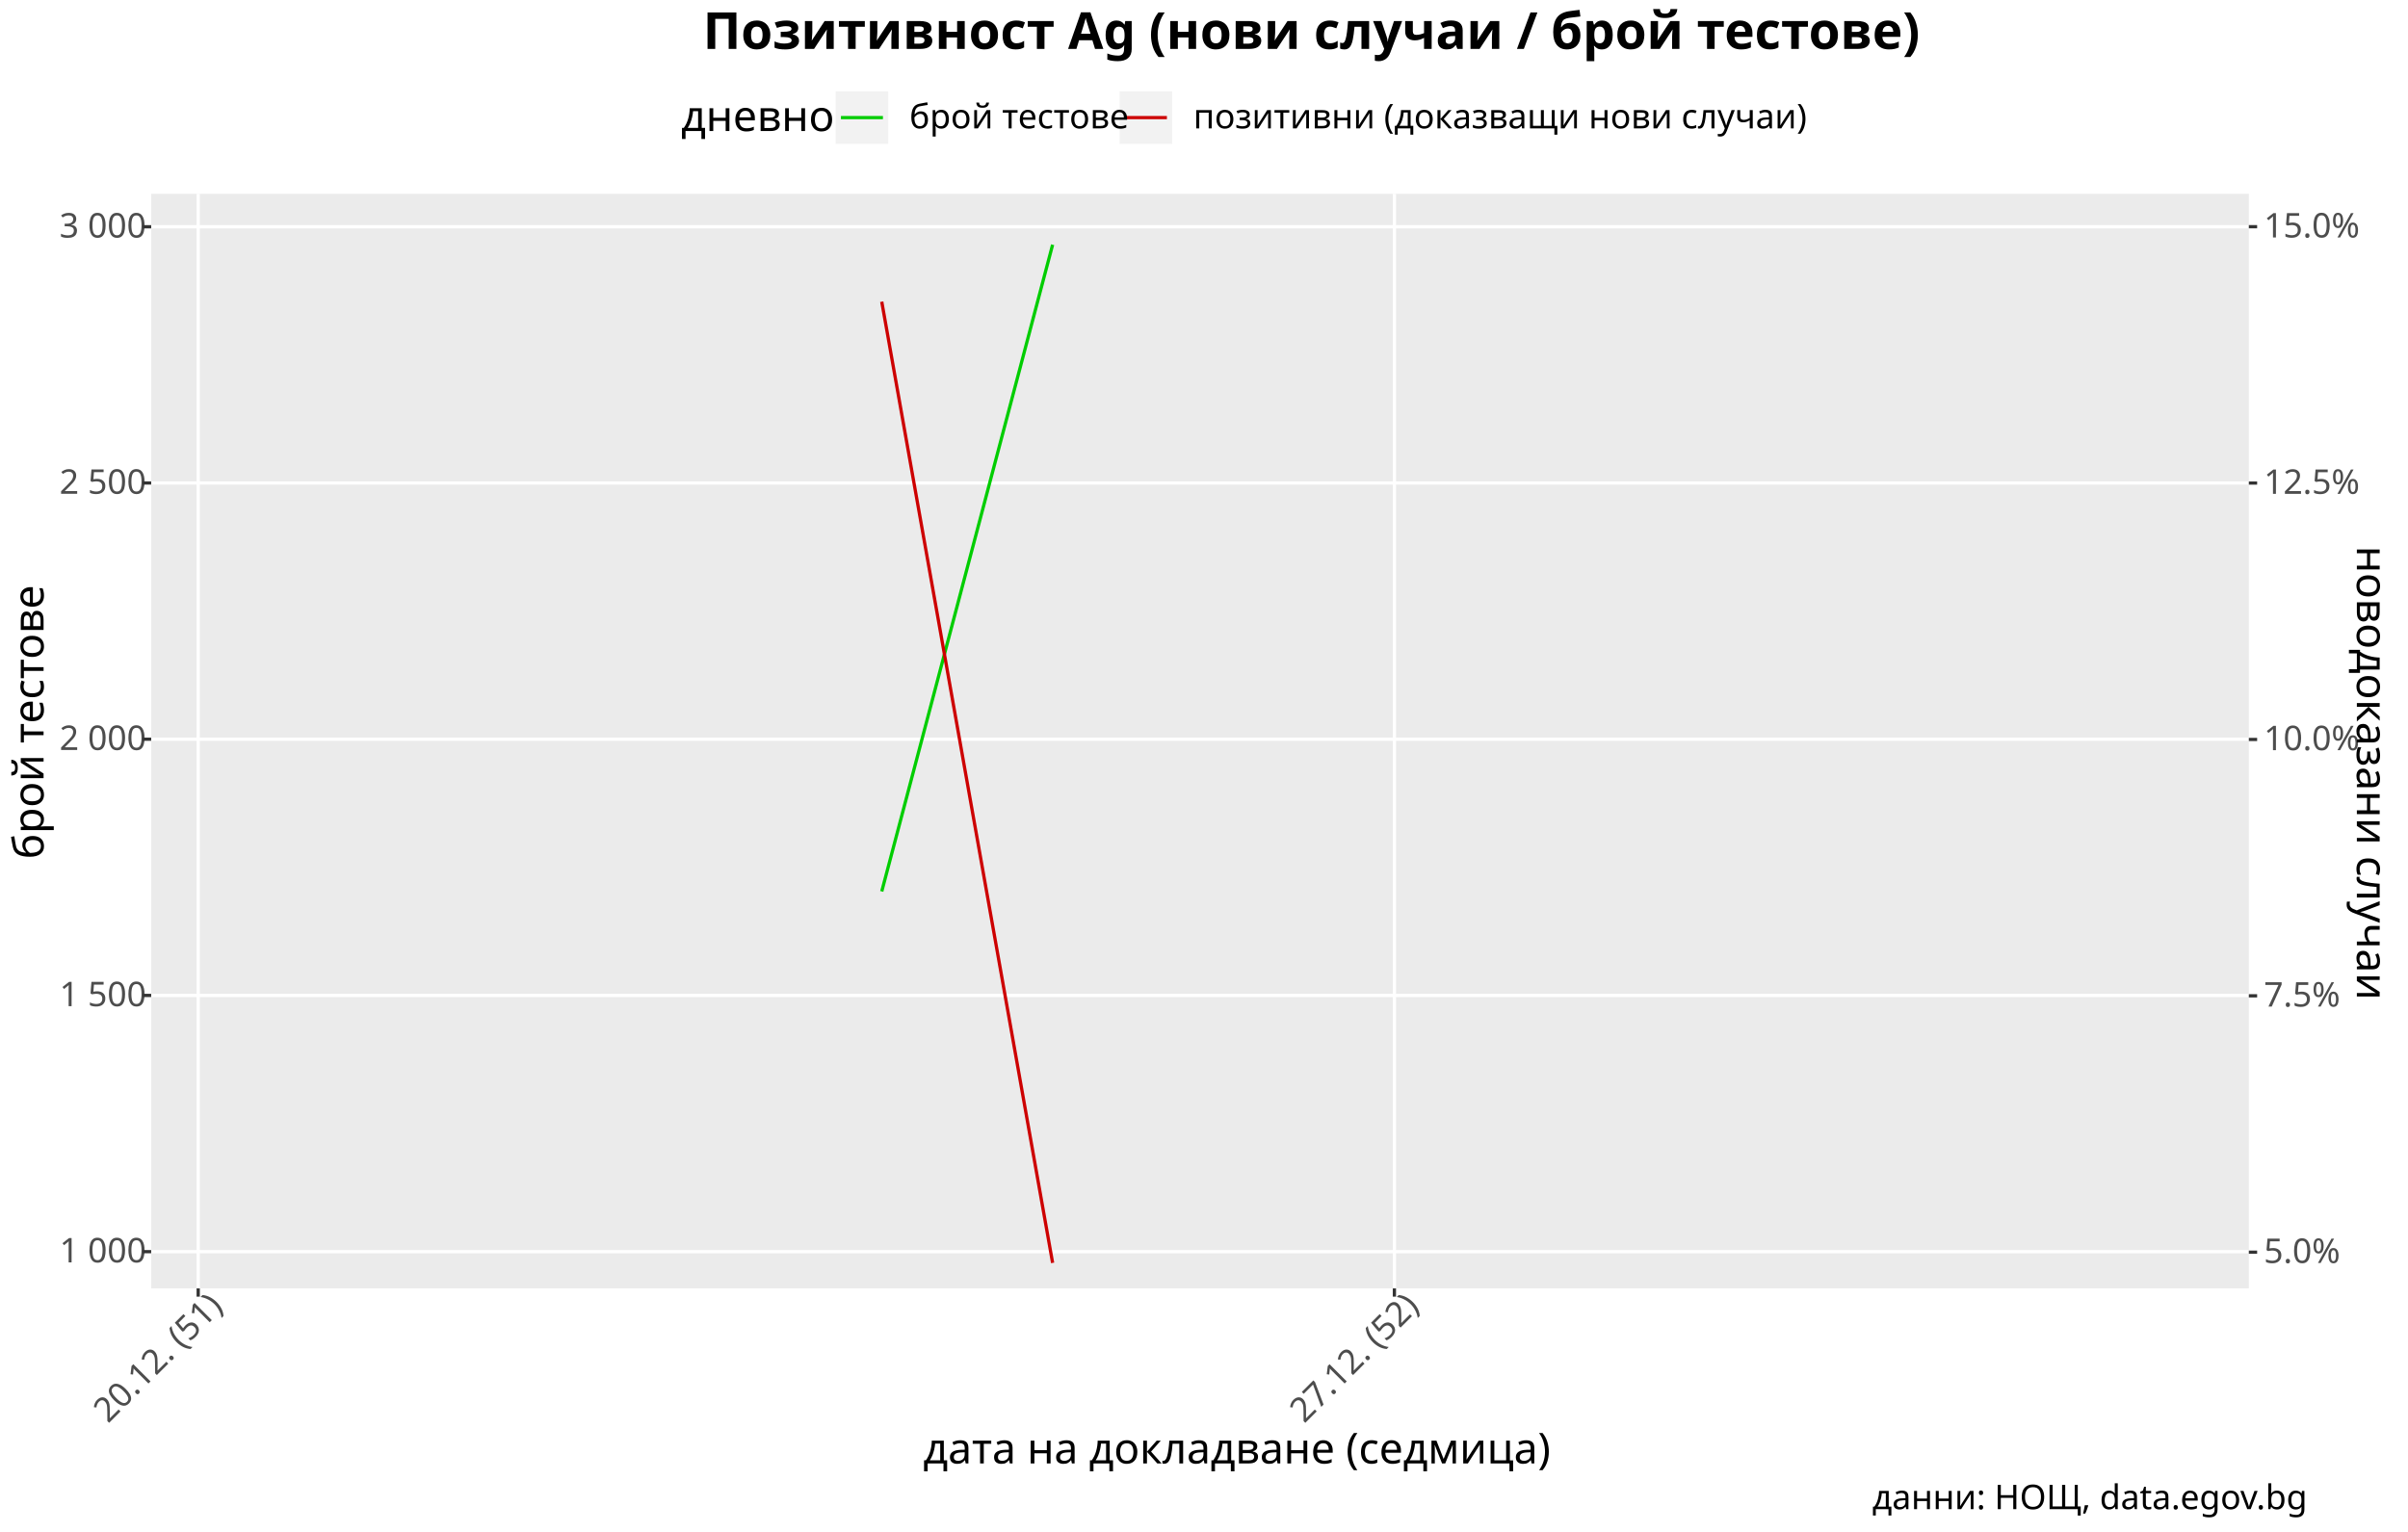
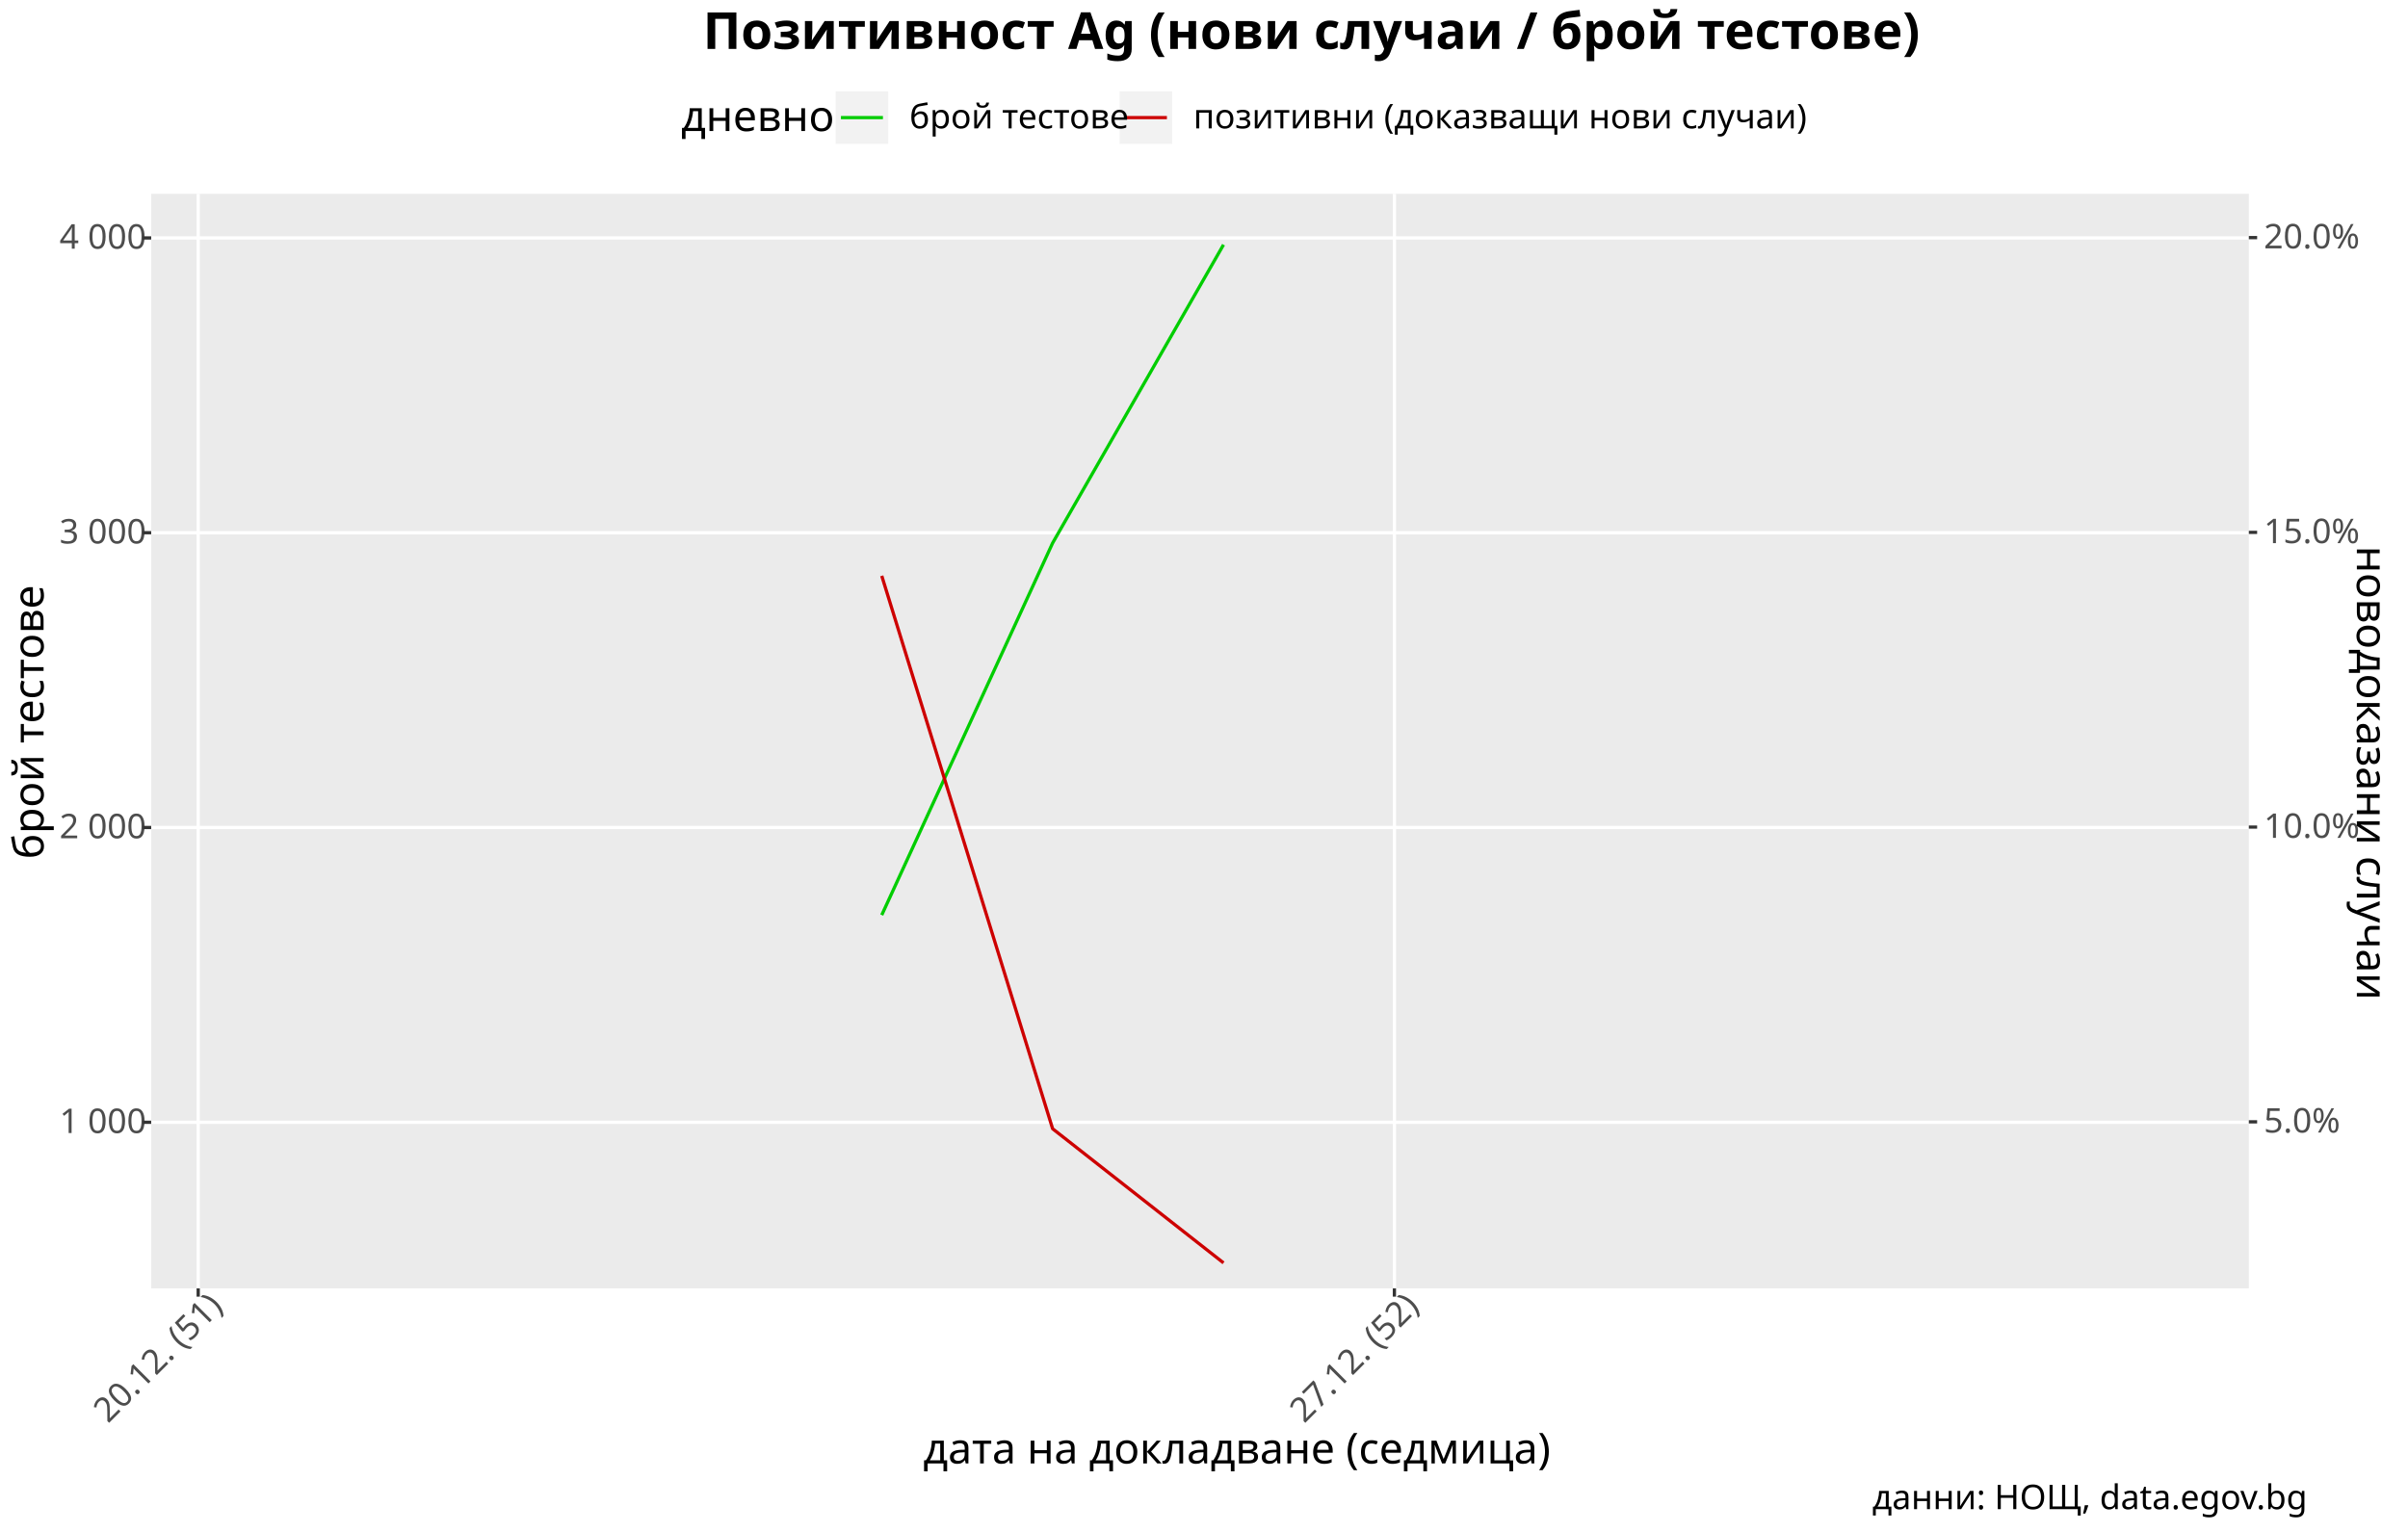
<svg xmlns="http://www.w3.org/2000/svg" viewBox="0 0 792.00 504.00">
  <defs>
    <style type="text/css">
    line, polyline, polygon, path, rect, circle {
      fill: none;
      stroke: #000000;
      stroke-linecap: round;
      stroke-linejoin: round;
      stroke-miterlimit: 10.00;
    }
  </style>
  </defs>
  <rect width="100%" height="100%" style="stroke: none; fill: #FFFFFF;" />
  <rect x="0.00" y="0.00" width="792.00" height="504.00" style="stroke-width: 1.07; stroke: #FFFFFF; fill: #FFFFFF;" />
  <defs>
    <clipPath id="cpNDkuNzN8NzM5LjY1fDQyMy44N3w2My43Nw==">
      <rect x="49.73" y="63.77" width="689.92" height="360.10" />
    </clipPath>
  </defs>
  <rect x="49.73" y="63.77" width="689.92" height="360.10" style="stroke-width: 1.07; stroke: none; fill: #EBEBEB;" clip-path="url(#cpNDkuNzN8NzM5LjY1fDQyMy44N3w2My43Nw==)" />
-   <polyline points="49.73,411.80 739.65,411.80 " style="stroke-width: 1.07; stroke: #FFFFFF; stroke-linecap: butt;" clip-path="url(#cpNDkuNzN8NzM5LjY1fDQyMy44N3w2My43Nw==)" />
-   <polyline points="49.73,327.50 739.65,327.50 " style="stroke-width: 1.07; stroke: #FFFFFF; stroke-linecap: butt;" clip-path="url(#cpNDkuNzN8NzM5LjY1fDQyMy44N3w2My43Nw==)" />
-   <polyline points="49.73,243.20 739.65,243.20 " style="stroke-width: 1.07; stroke: #FFFFFF; stroke-linecap: butt;" clip-path="url(#cpNDkuNzN8NzM5LjY1fDQyMy44N3w2My43Nw==)" />
-   <polyline points="49.73,158.91 739.65,158.91 " style="stroke-width: 1.07; stroke: #FFFFFF; stroke-linecap: butt;" clip-path="url(#cpNDkuNzN8NzM5LjY1fDQyMy44N3w2My43Nw==)" />
-   <polyline points="49.73,74.61 739.65,74.61 " style="stroke-width: 1.07; stroke: #FFFFFF; stroke-linecap: butt;" clip-path="url(#cpNDkuNzN8NzM5LjY1fDQyMy44N3w2My43Nw==)" />
+   <polyline points="49.73,369.23 739.65,369.23 " style="stroke-width: 1.07; stroke: #FFFFFF; stroke-linecap: butt;" clip-path="url(#cpNDkuNzN8NzM5LjY1fDQyMy44N3w2My43Nw==)" />
+   <polyline points="49.73,272.25 739.65,272.25 " style="stroke-width: 1.07; stroke: #FFFFFF; stroke-linecap: butt;" clip-path="url(#cpNDkuNzN8NzM5LjY1fDQyMy44N3w2My43Nw==)" />
+   <polyline points="49.73,175.27 739.65,175.27 " style="stroke-width: 1.07; stroke: #FFFFFF; stroke-linecap: butt;" clip-path="url(#cpNDkuNzN8NzM5LjY1fDQyMy44N3w2My43Nw==)" />
+   <polyline points="49.73,78.28 739.65,78.28 " style="stroke-width: 1.07; stroke: #FFFFFF; stroke-linecap: butt;" clip-path="url(#cpNDkuNzN8NzM5LjY1fDQyMy44N3w2My43Nw==)" />
  <polyline points="65.19,423.87 65.19,63.77 " style="stroke-width: 1.07; stroke: #FFFFFF; stroke-linecap: butt;" clip-path="url(#cpNDkuNzN8NzM5LjY1fDQyMy44N3w2My43Nw==)" />
  <polyline points="458.62,423.87 458.62,63.77 " style="stroke-width: 1.07; stroke: #FFFFFF; stroke-linecap: butt;" clip-path="url(#cpNDkuNzN8NzM5LjY1fDQyMy44N3w2My43Nw==)" />
-   <polyline points="290.01,293.28 346.21,80.51 " style="stroke-width: 1.07; stroke: #00CD00; stroke-linecap: butt;" clip-path="url(#cpNDkuNzN8NzM5LjY1fDQyMy44N3w2My43Nw==)" />
-   <polyline points="290.01,99.26 346.21,415.49 " style="stroke-width: 1.07; stroke: #CD0000; stroke-linecap: butt;" clip-path="url(#cpNDkuNzN8NzM5LjY1fDQyMy44N3w2My43Nw==)" />
+   <polyline points="290.01,301.05 346.21,178.66 402.42,80.51 " style="stroke-width: 1.07; stroke: #00CD00; stroke-linecap: butt;" clip-path="url(#cpNDkuNzN8NzM5LjY1fDQyMy44N3w2My43Nw==)" />
+   <polyline points="290.01,189.45 346.21,371.36 402.42,415.49 " style="stroke-width: 1.07; stroke: #CD0000; stroke-linecap: butt;" clip-path="url(#cpNDkuNzN8NzM5LjY1fDQyMy44N3w2My43Nw==)" />
  <defs>
    <clipPath id="cpMC4wMHw3OTIuMDB8NTA0LjAwfDAuMDA=">
      <rect x="0.00" y="0.00" width="792.00" height="504.00" />
    </clipPath>
  </defs>
  <g clip-path="url(#cpMC4wMHw3OTIuMDB8NTA0LjAwfDAuMDA=)">
-     <text x="19.56" y="415.33" style="font-size: 11.20px; fill: #4D4D4D; font-family: Calibri;" textLength="25.24px" lengthAdjust="spacingAndGlyphs">1 000</text>
+     <text x="19.56" y="372.77" style="font-size: 11.20px; fill: #4D4D4D; font-family: Calibri;" textLength="25.24px" lengthAdjust="spacingAndGlyphs">1 000</text>
  </g>
  <g clip-path="url(#cpMC4wMHw3OTIuMDB8NTA0LjAwfDAuMDA=)">
-     <text x="19.56" y="331.04" style="font-size: 11.20px; fill: #4D4D4D; font-family: Calibri;" textLength="25.24px" lengthAdjust="spacingAndGlyphs">1 500</text>
+     <text x="19.56" y="275.79" style="font-size: 11.20px; fill: #4D4D4D; font-family: Calibri;" textLength="25.24px" lengthAdjust="spacingAndGlyphs">2 000</text>
  </g>
  <g clip-path="url(#cpMC4wMHw3OTIuMDB8NTA0LjAwfDAuMDA=)">
-     <text x="19.56" y="246.74" style="font-size: 11.20px; fill: #4D4D4D; font-family: Calibri;" textLength="25.24px" lengthAdjust="spacingAndGlyphs">2 000</text>
+     <text x="19.56" y="178.80" style="font-size: 11.20px; fill: #4D4D4D; font-family: Calibri;" textLength="25.24px" lengthAdjust="spacingAndGlyphs">3 000</text>
  </g>
  <g clip-path="url(#cpMC4wMHw3OTIuMDB8NTA0LjAwfDAuMDA=)">
-     <text x="19.56" y="162.45" style="font-size: 11.20px; fill: #4D4D4D; font-family: Calibri;" textLength="25.24px" lengthAdjust="spacingAndGlyphs">2 500</text>
+     <text x="19.56" y="81.82" style="font-size: 11.20px; fill: #4D4D4D; font-family: Calibri;" textLength="25.24px" lengthAdjust="spacingAndGlyphs">4 000</text>
+   </g>
+   <polyline points="46.99,369.23 49.73,369.23 " style="stroke-width: 1.07; stroke: #333333; stroke-linecap: butt;" clip-path="url(#cpMC4wMHw3OTIuMDB8NTA0LjAwfDAuMDA=)" />
+   <polyline points="46.99,272.25 49.73,272.25 " style="stroke-width: 1.07; stroke: #333333; stroke-linecap: butt;" clip-path="url(#cpMC4wMHw3OTIuMDB8NTA0LjAwfDAuMDA=)" />
+   <polyline points="46.99,175.27 49.73,175.27 " style="stroke-width: 1.07; stroke: #333333; stroke-linecap: butt;" clip-path="url(#cpMC4wMHw3OTIuMDB8NTA0LjAwfDAuMDA=)" />
+   <polyline points="46.99,78.28 49.73,78.28 " style="stroke-width: 1.07; stroke: #333333; stroke-linecap: butt;" clip-path="url(#cpMC4wMHw3OTIuMDB8NTA0LjAwfDAuMDA=)" />
+   <polyline points="739.65,369.08 742.38,369.08 " style="stroke-width: 1.07; stroke: #333333; stroke-linecap: butt;" clip-path="url(#cpMC4wMHw3OTIuMDB8NTA0LjAwfDAuMDA=)" />
+   <polyline points="739.65,272.11 742.38,272.11 " style="stroke-width: 1.07; stroke: #333333; stroke-linecap: butt;" clip-path="url(#cpMC4wMHw3OTIuMDB8NTA0LjAwfDAuMDA=)" />
+   <polyline points="739.65,175.15 742.38,175.15 " style="stroke-width: 1.07; stroke: #333333; stroke-linecap: butt;" clip-path="url(#cpMC4wMHw3OTIuMDB8NTA0LjAwfDAuMDA=)" />
+   <polyline points="739.65,78.18 742.38,78.18 " style="stroke-width: 1.07; stroke: #333333; stroke-linecap: butt;" clip-path="url(#cpMC4wMHw3OTIuMDB8NTA0LjAwfDAuMDA=)" />
+   <g clip-path="url(#cpMC4wMHw3OTIuMDB8NTA0LjAwfDAuMDA=)">
+     <text x="744.58" y="372.61" style="font-size: 11.20px; fill: #4D4D4D; font-family: Calibri;" textLength="22.19px" lengthAdjust="spacingAndGlyphs">5.0%</text>
  </g>
  <g clip-path="url(#cpMC4wMHw3OTIuMDB8NTA0LjAwfDAuMDA=)">
-     <text x="19.56" y="78.15" style="font-size: 11.20px; fill: #4D4D4D; font-family: Calibri;" textLength="25.24px" lengthAdjust="spacingAndGlyphs">3 000</text>
-   </g>
-   <polyline points="46.99,411.80 49.73,411.80 " style="stroke-width: 1.07; stroke: #333333; stroke-linecap: butt;" clip-path="url(#cpMC4wMHw3OTIuMDB8NTA0LjAwfDAuMDA=)" />
-   <polyline points="46.99,327.50 49.73,327.50 " style="stroke-width: 1.07; stroke: #333333; stroke-linecap: butt;" clip-path="url(#cpMC4wMHw3OTIuMDB8NTA0LjAwfDAuMDA=)" />
-   <polyline points="46.99,243.20 49.73,243.20 " style="stroke-width: 1.07; stroke: #333333; stroke-linecap: butt;" clip-path="url(#cpMC4wMHw3OTIuMDB8NTA0LjAwfDAuMDA=)" />
-   <polyline points="46.99,158.91 49.73,158.91 " style="stroke-width: 1.07; stroke: #333333; stroke-linecap: butt;" clip-path="url(#cpMC4wMHw3OTIuMDB8NTA0LjAwfDAuMDA=)" />
-   <polyline points="46.99,74.61 49.73,74.61 " style="stroke-width: 1.07; stroke: #333333; stroke-linecap: butt;" clip-path="url(#cpMC4wMHw3OTIuMDB8NTA0LjAwfDAuMDA=)" />
-   <polyline points="739.65,411.97 742.38,411.97 " style="stroke-width: 1.07; stroke: #333333; stroke-linecap: butt;" clip-path="url(#cpMC4wMHw3OTIuMDB8NTA0LjAwfDAuMDA=)" />
-   <polyline points="739.65,327.62 742.38,327.62 " style="stroke-width: 1.07; stroke: #333333; stroke-linecap: butt;" clip-path="url(#cpMC4wMHw3OTIuMDB8NTA0LjAwfDAuMDA=)" />
-   <polyline points="739.65,243.28 742.38,243.28 " style="stroke-width: 1.07; stroke: #333333; stroke-linecap: butt;" clip-path="url(#cpMC4wMHw3OTIuMDB8NTA0LjAwfDAuMDA=)" />
-   <polyline points="739.65,158.93 742.38,158.93 " style="stroke-width: 1.07; stroke: #333333; stroke-linecap: butt;" clip-path="url(#cpMC4wMHw3OTIuMDB8NTA0LjAwfDAuMDA=)" />
-   <polyline points="739.65,74.58 742.38,74.58 " style="stroke-width: 1.07; stroke: #333333; stroke-linecap: butt;" clip-path="url(#cpMC4wMHw3OTIuMDB8NTA0LjAwfDAuMDA=)" />
-   <g clip-path="url(#cpMC4wMHw3OTIuMDB8NTA0LjAwfDAuMDA=)">
-     <text x="744.58" y="415.51" style="font-size: 11.20px; fill: #4D4D4D; font-family: Calibri;" textLength="22.19px" lengthAdjust="spacingAndGlyphs">5.0%</text>
+     <text x="744.58" y="275.65" style="font-size: 11.20px; fill: #4D4D4D; font-family: Calibri;" textLength="27.86px" lengthAdjust="spacingAndGlyphs">10.0%</text>
  </g>
  <g clip-path="url(#cpMC4wMHw3OTIuMDB8NTA0LjAwfDAuMDA=)">
-     <text x="744.58" y="331.16" style="font-size: 11.20px; fill: #4D4D4D; font-family: Calibri;" textLength="22.19px" lengthAdjust="spacingAndGlyphs">7.5%</text>
+     <text x="744.58" y="178.69" style="font-size: 11.20px; fill: #4D4D4D; font-family: Calibri;" textLength="27.86px" lengthAdjust="spacingAndGlyphs">15.0%</text>
  </g>
  <g clip-path="url(#cpMC4wMHw3OTIuMDB8NTA0LjAwfDAuMDA=)">
-     <text x="744.58" y="246.81" style="font-size: 11.20px; fill: #4D4D4D; font-family: Calibri;" textLength="27.86px" lengthAdjust="spacingAndGlyphs">10.0%</text>
-   </g>
-   <g clip-path="url(#cpMC4wMHw3OTIuMDB8NTA0LjAwfDAuMDA=)">
-     <text x="744.58" y="162.47" style="font-size: 11.20px; fill: #4D4D4D; font-family: Calibri;" textLength="27.86px" lengthAdjust="spacingAndGlyphs">12.5%</text>
-   </g>
-   <g clip-path="url(#cpMC4wMHw3OTIuMDB8NTA0LjAwfDAuMDA=)">
-     <text x="744.58" y="78.12" style="font-size: 11.20px; fill: #4D4D4D; font-family: Calibri;" textLength="27.86px" lengthAdjust="spacingAndGlyphs">15.0%</text>
+     <text x="744.58" y="81.72" style="font-size: 11.20px; fill: #4D4D4D; font-family: Calibri;" textLength="27.86px" lengthAdjust="spacingAndGlyphs">20.0%</text>
  </g>
  <polyline points="65.19,426.61 65.19,423.87 " style="stroke-width: 1.07; stroke: #333333; stroke-linecap: butt;" clip-path="url(#cpMC4wMHw3OTIuMDB8NTA0LjAwfDAuMDA=)" />
  <polyline points="458.62,426.61 458.62,423.87 " style="stroke-width: 1.07; stroke: #333333; stroke-linecap: butt;" clip-path="url(#cpMC4wMHw3OTIuMDB8NTA0LjAwfDAuMDA=)" />
  <g clip-path="url(#cpMC4wMHw3OTIuMDB8NTA0LjAwfDAuMDA=)">
    <text transform="translate(35.51,468.48) rotate(-45)" style="font-size: 11.20px; fill: #4D4D4D; font-family: Calibri;" textLength="49.04px" lengthAdjust="spacingAndGlyphs">20.12. (51)</text>
  </g>
  <g clip-path="url(#cpMC4wMHw3OTIuMDB8NTA0LjAwfDAuMDA=)">
    <text transform="translate(428.95,468.48) rotate(-45)" style="font-size: 11.20px; fill: #4D4D4D; font-family: Calibri;" textLength="49.04px" lengthAdjust="spacingAndGlyphs">27.12. (52)</text>
  </g>
  <g clip-path="url(#cpMC4wMHw3OTIuMDB8NTA0LjAwfDAuMDA=)">
    <text x="303.66" y="481.47" style="font-size: 14.00px; font-family: Calibri;" textLength="182.06px" lengthAdjust="spacingAndGlyphs">дата на докладване (седмица)</text>
  </g>
  <g clip-path="url(#cpMC4wMHw3OTIuMDB8NTA0LjAwfDAuMDA=)">
    <text transform="translate(14.33,282.67) rotate(-90)" style="font-size: 14.00px; font-family: Calibri;" textLength="77.71px" lengthAdjust="spacingAndGlyphs">брой тестове</text>
  </g>
  <g clip-path="url(#cpMC4wMHw3OTIuMDB8NTA0LjAwfDAuMDA=)">
    <text transform="translate(775.18,179.60) rotate(90)" style="font-size: 14.00px; font-family: Calibri;" textLength="128.43px" lengthAdjust="spacingAndGlyphs">новодоказани случаи</text>
  </g>
  <rect x="218.56" y="24.57" width="352.26" height="28.24" style="stroke-width: 1.07; stroke: none; fill: #FFFFFF;" clip-path="url(#cpMC4wMHw3OTIuMDB8NTA0LjAwfDAuMDA=)" />
  <g clip-path="url(#cpMC4wMHw3OTIuMDB8NTA0LjAwfDAuMDA=)">
    <text x="224.04" y="43.11" style="font-size: 14.00px; font-family: Calibri;" textLength="43.84px" lengthAdjust="spacingAndGlyphs">дневно</text>
  </g>
  <rect x="274.85" y="30.05" width="17.28" height="17.28" style="stroke-width: 1.07; stroke: none; fill: #F2F2F2;" clip-path="url(#cpMC4wMHw3OTIuMDB8NTA0LjAwfDAuMDA=)" />
  <line x1="276.58" y1="38.69" x2="290.40" y2="38.69" style="stroke-width: 1.07; stroke: #00CD00; stroke-linecap: butt;" clip-path="url(#cpMC4wMHw3OTIuMDB8NTA0LjAwfDAuMDA=)" />
  <rect x="368.25" y="30.05" width="17.28" height="17.28" style="stroke-width: 1.07; stroke: none; fill: #F2F2F2;" clip-path="url(#cpMC4wMHw3OTIuMDB8NTA0LjAwfDAuMDA=)" />
  <line x1="369.97" y1="38.69" x2="383.80" y2="38.69" style="stroke-width: 1.07; stroke: #CD0000; stroke-linecap: butt;" clip-path="url(#cpMC4wMHw3OTIuMDB8NTA0LjAwfDAuMDA=)" />
  <g clip-path="url(#cpMC4wMHw3OTIuMDB8NTA0LjAwfDAuMDA=)">
    <text x="299.10" y="42.23" style="font-size: 11.20px; font-family: Calibri;" textLength="62.17px" lengthAdjust="spacingAndGlyphs">брой тестове</text>
  </g>
  <g clip-path="url(#cpMC4wMHw3OTIuMDB8NTA0LjAwfDAuMDA=)">
    <text x="392.50" y="42.23" style="font-size: 11.20px; font-family: Calibri;" textLength="172.84px" lengthAdjust="spacingAndGlyphs">позитивни (доказващи нови случаи)</text>
  </g>
  <g clip-path="url(#cpMC4wMHw3OTIuMDB8NTA0LjAwfDAuMDA=)">
    <text x="231.20" y="16.09" style="font-size: 16.80px; font-weight: bold; font-family: Calibri;" textLength="326.98px" lengthAdjust="spacingAndGlyphs">Позитивност Ag (нови случаи / брой тестове)</text>
  </g>
  <g clip-path="url(#cpMC4wMHw3OTIuMDB8NTA0LjAwfDAuMDA=)">
    <text x="615.80" y="496.52" style="font-size: 11.20px; font-family: Calibri;" textLength="123.85px" lengthAdjust="spacingAndGlyphs">данни: НОЩ, data.egov.bg</text>
  </g>
</svg>
